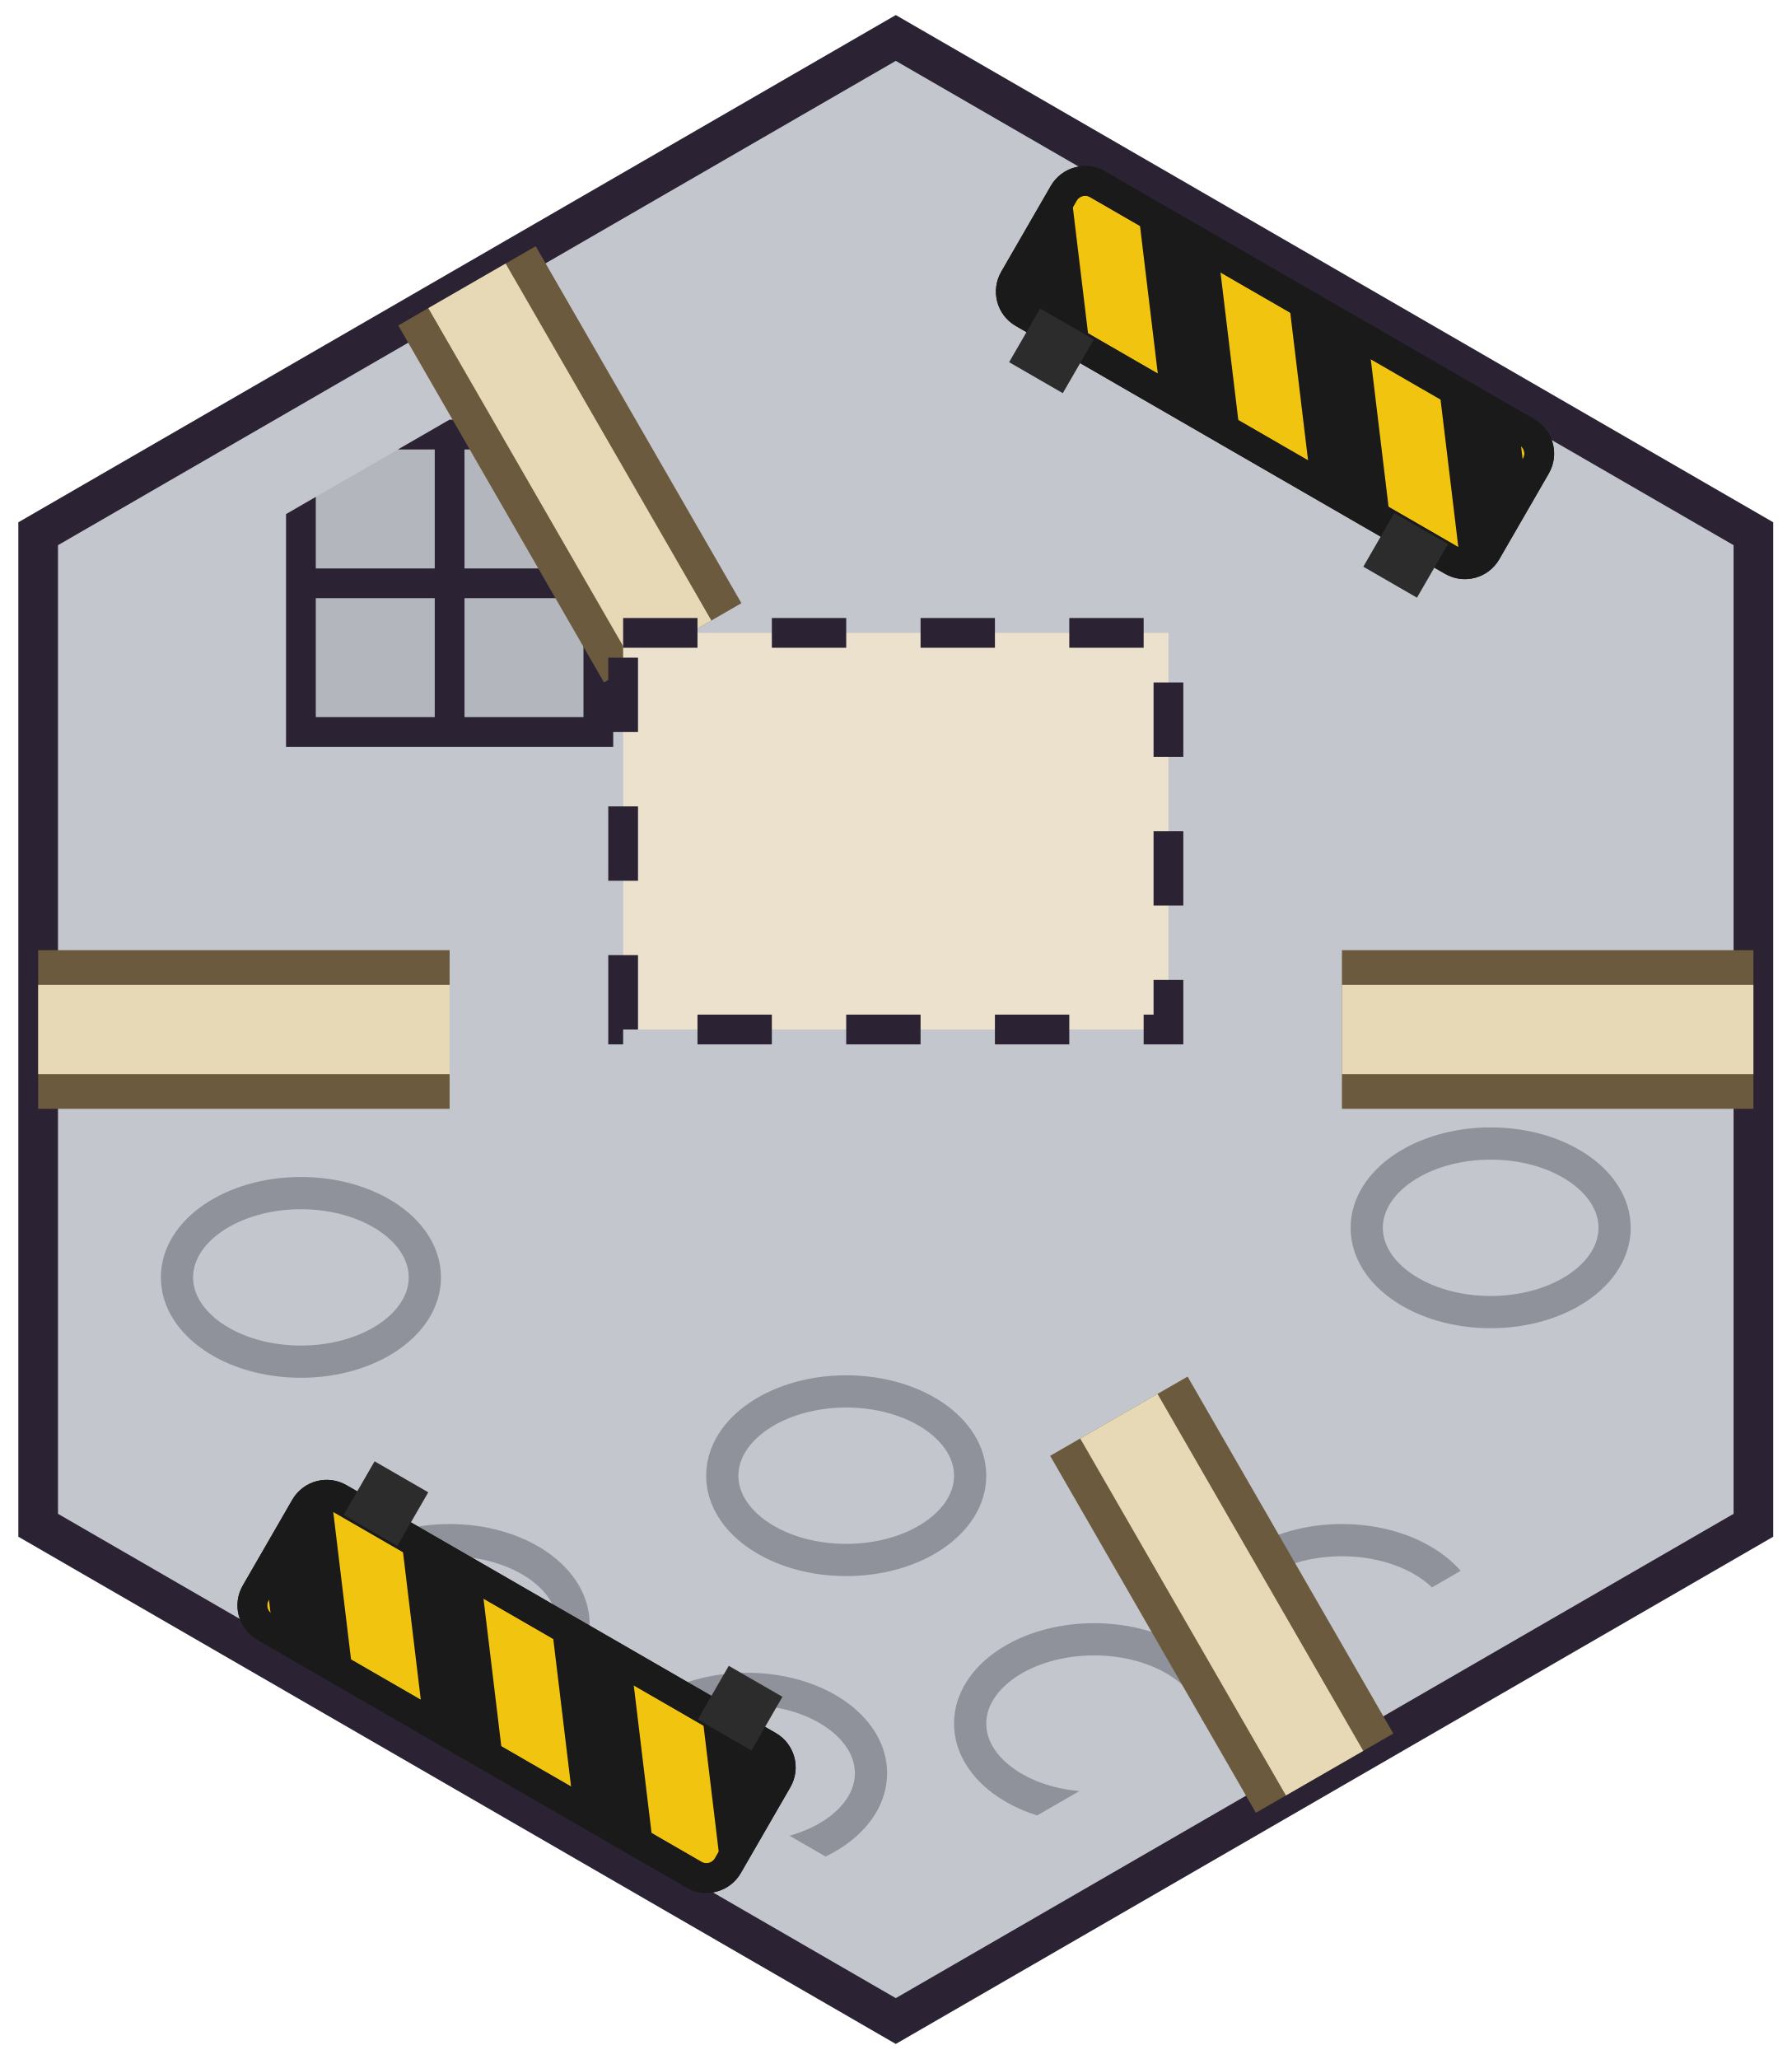
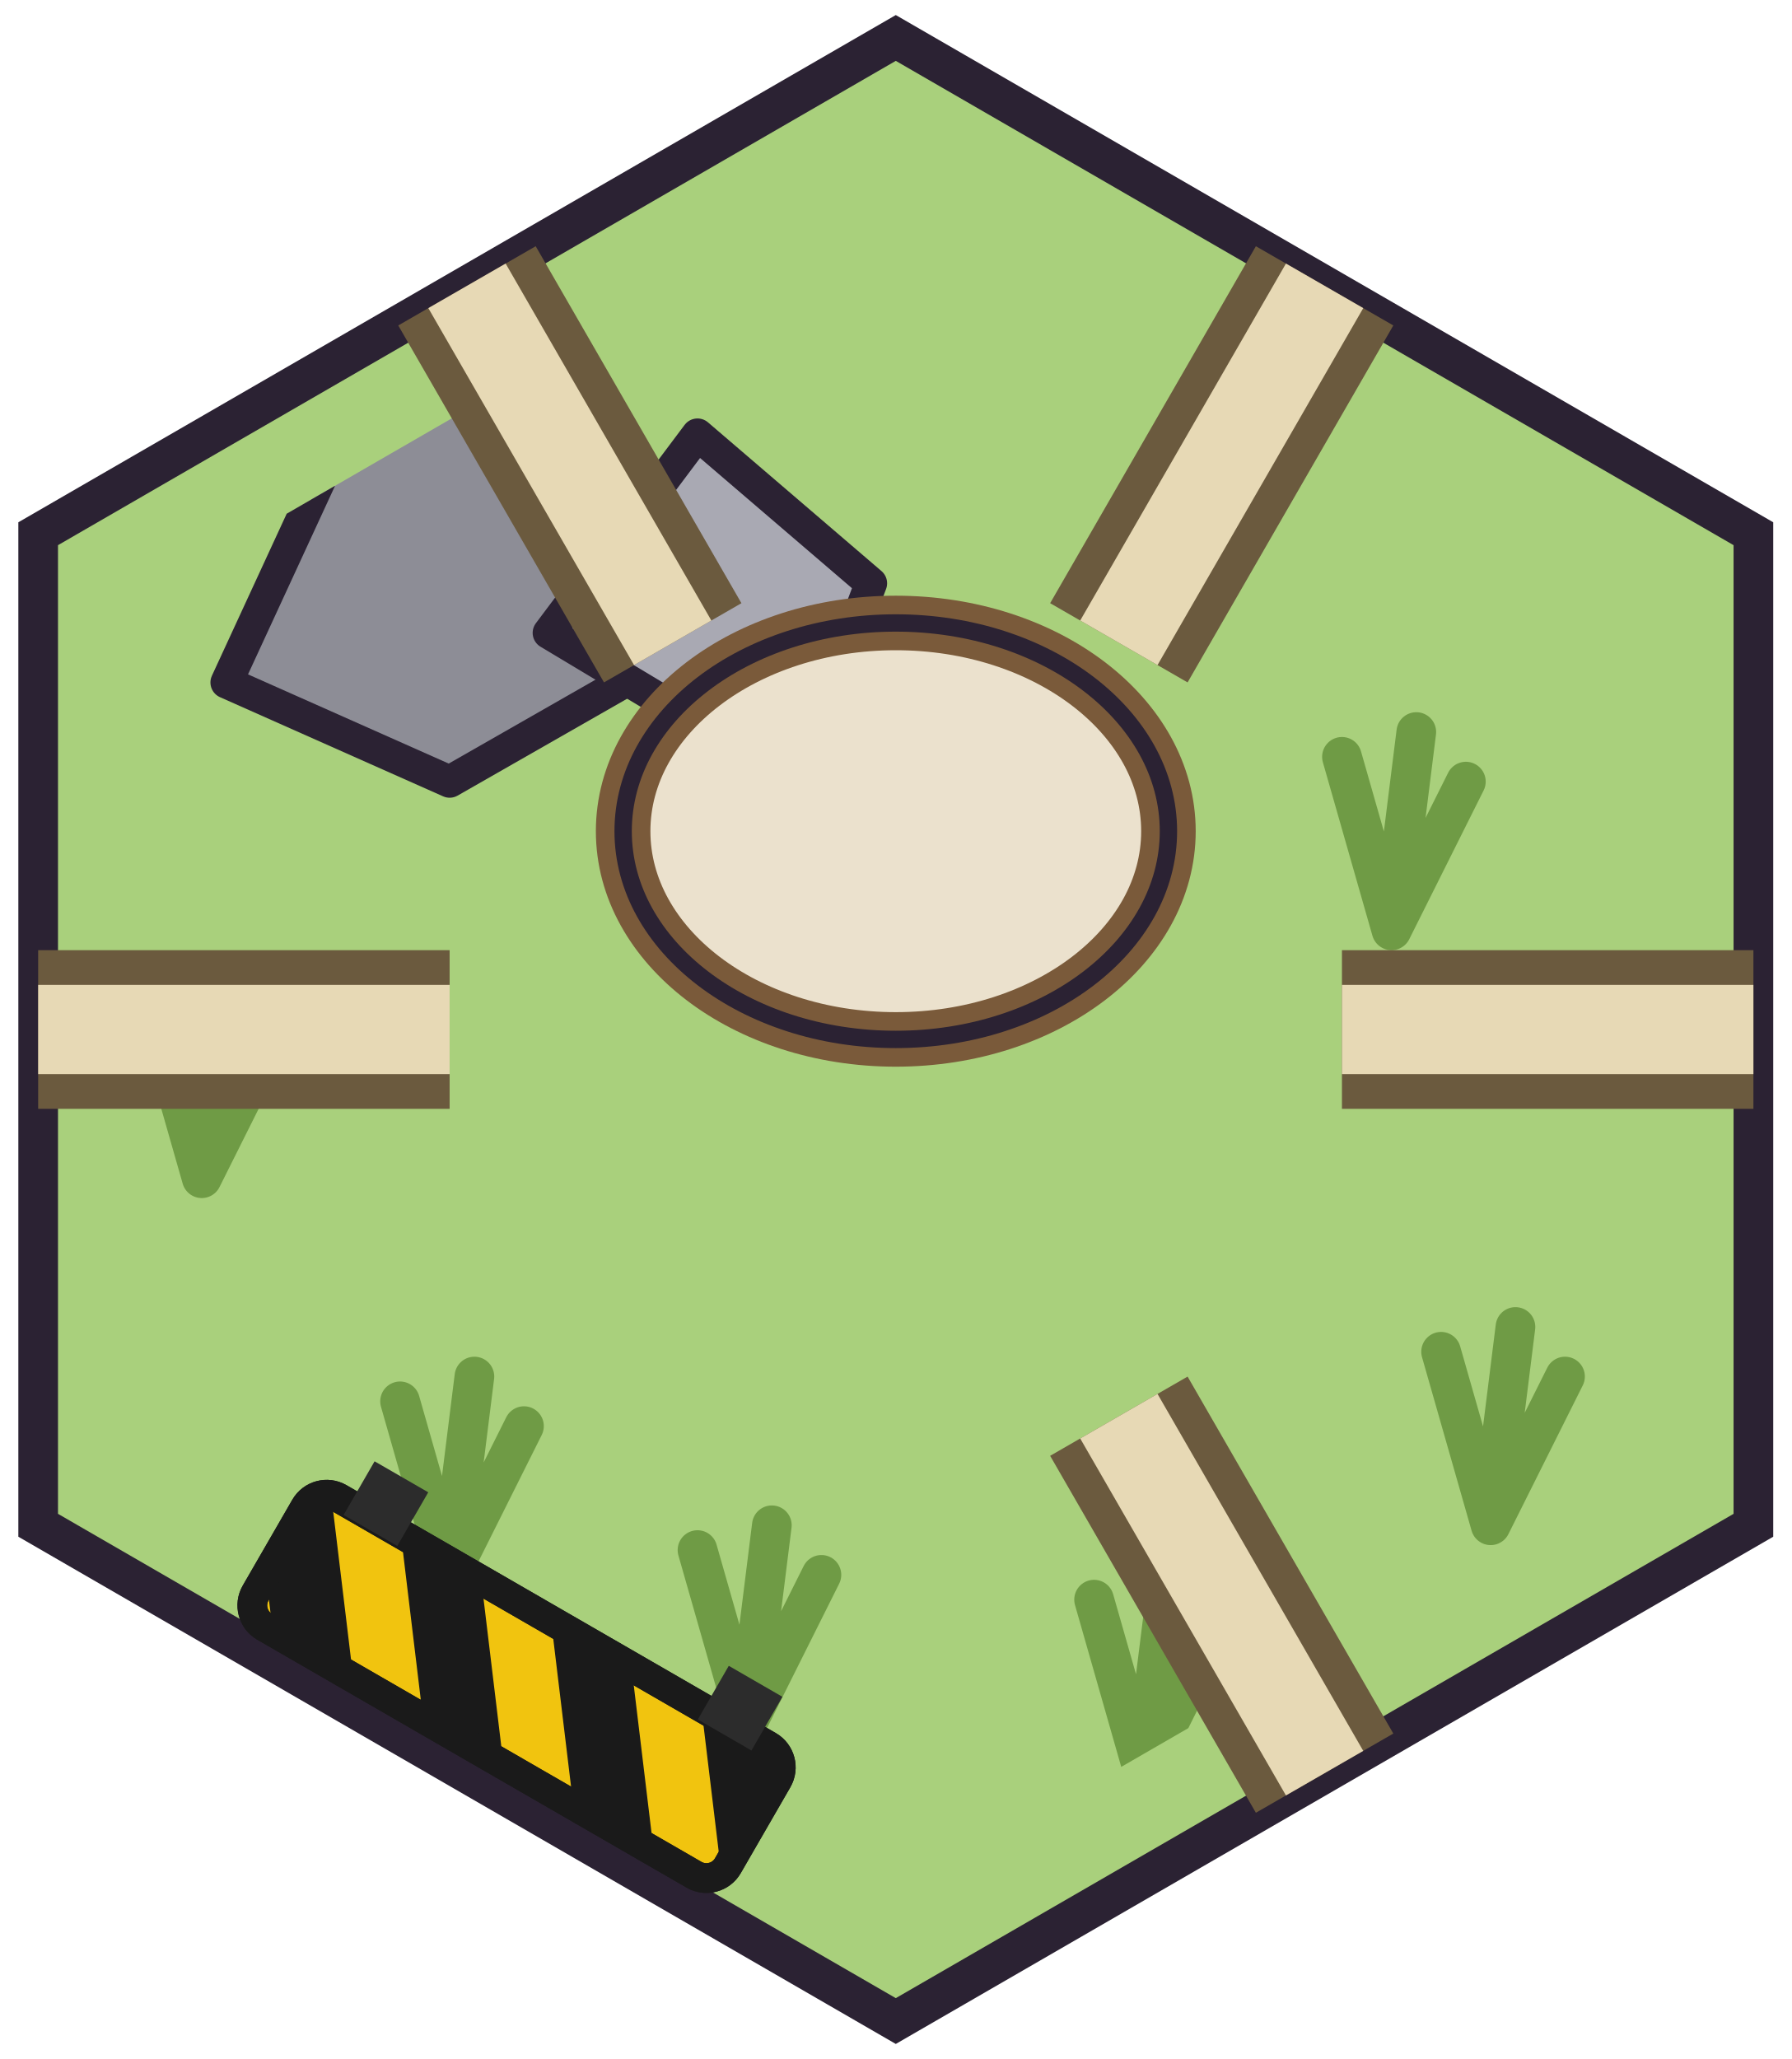
<svg xmlns="http://www.w3.org/2000/svg" viewBox="-36.14 -41.50 72.28 83.00" width="181" height="208" font-family="DejaVu Sans, Arial, sans-serif">
-   <polygon points="34.6,20.0 0.0,40.0 -34.6,20.0 -34.6,-20.0 -0.0,-40.0 34.6,-20.0" fill="#c3c6cc" stroke="#2b2233" stroke-width="1.6" />
-   <clipPath id="c_empty">
+   <polygon points="34.6,20.0 0.0,40.0 -34.6,20.0 -34.6,-20.0 -0.0,-40.0 34.6,-20.0" fill="#a9d07c" stroke="#2b2233" stroke-width="1.6" />
+   <clipPath id="c_iron">
    <polygon points="30.3,17.5 0.0,35.0 -30.3,17.5 -30.3,-17.5 -0.0,-35.0 30.3,-17.5" />
  </clipPath>
-   <g clip-path="url(#c_empty)">
-     <ellipse cx="-18" cy="24" rx="5" ry="3.4" fill="none" stroke="#8f929a" stroke-width="1.3" />
-     <ellipse cx="-6" cy="30" rx="5" ry="3.4" fill="none" stroke="#8f929a" stroke-width="1.3" />
-     <ellipse cx="8" cy="28" rx="5" ry="3.4" fill="none" stroke="#8f929a" stroke-width="1.3" />
-     <ellipse cx="18" cy="24" rx="5" ry="3.4" fill="none" stroke="#8f929a" stroke-width="1.3" />
-     <ellipse cx="-24" cy="10" rx="5" ry="3.4" fill="none" stroke="#8f929a" stroke-width="1.3" />
-     <ellipse cx="24" cy="8" rx="5" ry="3.4" fill="none" stroke="#8f929a" stroke-width="1.3" />
-     <ellipse cx="-2" cy="18" rx="5" ry="3.4" fill="none" stroke="#8f929a" stroke-width="1.3" />
-     <g stroke="#2b2233" stroke-width="1.2">
-       <rect x="-24" y="-24" width="12" height="12" fill="#b3b6bd" />
-       <path d="M-24 -18 h12 M-18 -24 v6 M-18 -12 v-6" fill="none" />
+   <g clip-path="url(#c_iron)">
+     <path d="M-18 22 l-2 -7 M-18 22 l1 -8 M-18 22 l3 -6" stroke="#6f9b45" stroke-width="1.6" fill="none" stroke-linecap="round" />
+     <path d="M-6 28 l-2 -7 M-6 28 l1 -8 M-6 28 l3 -6" stroke="#6f9b45" stroke-width="1.6" fill="none" stroke-linecap="round" />
+     <path d="M10 30 l-2 -7 M10 30 l1 -8 M10 30 l3 -6" stroke="#6f9b45" stroke-width="1.6" fill="none" stroke-linecap="round" />
+     <path d="M24 20 l-2 -7 M24 20 l1 -8 M24 20 l3 -6" stroke="#6f9b45" stroke-width="1.6" fill="none" stroke-linecap="round" />
+     <path d="M20 -4 l-2 -7 M20 -4 l1 -8 M20 -4 l3 -6" stroke="#6f9b45" stroke-width="1.6" fill="none" stroke-linecap="round" />
+     <path d="M-28 6 l-2 -7 M-28 6 l1 -8 M-28 6 l3 -6" stroke="#6f9b45" stroke-width="1.6" fill="none" stroke-linecap="round" />
+     <g stroke="#2b2233" stroke-width="1.3" stroke-linejoin="round">
+       <polygon points="-27,-14 -21,-27 -12,-24 -11,-14 -18,-10" fill="#8d8d96" />
+       <polygon points="-14,-16 -8,-24 -1,-18 -4,-10" fill="#a9a9b3" />
    </g>
  </g>
  <line x1="34.6" y1="0.0" x2="18.0" y2="0.0" stroke="#6b5a3e" stroke-width="6.4" />
  <line x1="34.6" y1="0.0" x2="18.0" y2="0.0" stroke="#e7d9b5" stroke-width="3.6" />
-   <g transform="translate(15.3,-26.5) rotate(30.0)">
-     <defs>
-       <clipPath id="blk_1">
-         <rect x="-11" y="-3" width="22" height="6" rx="1" />
-       </clipPath>
-     </defs>
-     <rect x="-11" y="-3" width="22" height="6" rx="1" fill="#f1c40f" stroke="#1a1a1a" stroke-width="1.2" />
-     <g clip-path="url(#blk_1)">
-       <line x1="-14" y1="-4" x2="-8" y2="4" stroke="#1a1a1a" stroke-width="3" />
-       <line x1="-7" y1="-4" x2="-1" y2="4" stroke="#1a1a1a" stroke-width="3" />
-       <line x1="0" y1="-4" x2="6" y2="4" stroke="#1a1a1a" stroke-width="3" />
-       <line x1="7" y1="-4" x2="13" y2="4" stroke="#1a1a1a" stroke-width="3" />
-     </g>
-     <rect x="-11" y="-3" width="22" height="6" rx="1" fill="none" stroke="#1a1a1a" stroke-width="1.2" />
-     <rect x="-9.5" y="2.5" width="2.5" height="2.5" fill="#2c2c2c" />
-     <rect x="7" y="2.5" width="2.5" height="2.5" fill="#2c2c2c" />
-   </g>
+   <line x1="17.3" y1="-30.0" x2="9.0" y2="-15.6" stroke="#6b5a3e" stroke-width="6.4" />
+   <line x1="17.3" y1="-30.0" x2="9.0" y2="-15.6" stroke="#e7d9b5" stroke-width="3.6" />
  <line x1="-17.3" y1="-30.0" x2="-9.0" y2="-15.6" stroke="#6b5a3e" stroke-width="6.4" />
  <line x1="-17.3" y1="-30.0" x2="-9.0" y2="-15.6" stroke="#e7d9b5" stroke-width="3.6" />
  <line x1="-34.6" y1="0.0" x2="-18.0" y2="0.0" stroke="#6b5a3e" stroke-width="6.4" />
  <line x1="-34.6" y1="0.0" x2="-18.0" y2="0.0" stroke="#e7d9b5" stroke-width="3.6" />
  <g transform="translate(-15.3,26.5) rotate(210.0)">
    <defs>
      <clipPath id="blk_4">
        <rect x="-11" y="-3" width="22" height="6" rx="1" />
      </clipPath>
    </defs>
    <rect x="-11" y="-3" width="22" height="6" rx="1" fill="#f1c40f" stroke="#1a1a1a" stroke-width="1.2" />
    <g clip-path="url(#blk_4)">
      <line x1="-14" y1="-4" x2="-8" y2="4" stroke="#1a1a1a" stroke-width="3" />
      <line x1="-7" y1="-4" x2="-1" y2="4" stroke="#1a1a1a" stroke-width="3" />
      <line x1="0" y1="-4" x2="6" y2="4" stroke="#1a1a1a" stroke-width="3" />
      <line x1="7" y1="-4" x2="13" y2="4" stroke="#1a1a1a" stroke-width="3" />
    </g>
    <rect x="-11" y="-3" width="22" height="6" rx="1" fill="none" stroke="#1a1a1a" stroke-width="1.2" />
    <rect x="-9.5" y="2.5" width="2.5" height="2.5" fill="#2c2c2c" />
    <rect x="7" y="2.5" width="2.5" height="2.5" fill="#2c2c2c" />
  </g>
  <line x1="17.3" y1="30.0" x2="9.0" y2="15.6" stroke="#6b5a3e" stroke-width="6.4" />
  <line x1="17.3" y1="30.0" x2="9.0" y2="15.6" stroke="#e7d9b5" stroke-width="3.6" />
-   <rect x="-11" y="-16" width="22" height="16" fill="#ebe1cd" stroke="#2b2233" stroke-width="1.2" stroke-dasharray="3" />
+   <ellipse cx="0" cy="-8" rx="11" ry="8.4" fill="#ebe1cd" stroke="#7a5a3a" stroke-width="2.2" />
+   <ellipse cx="0" cy="-8" rx="11" ry="8.4" fill="none" stroke="#2b2233" stroke-width="0.7" />
</svg>
